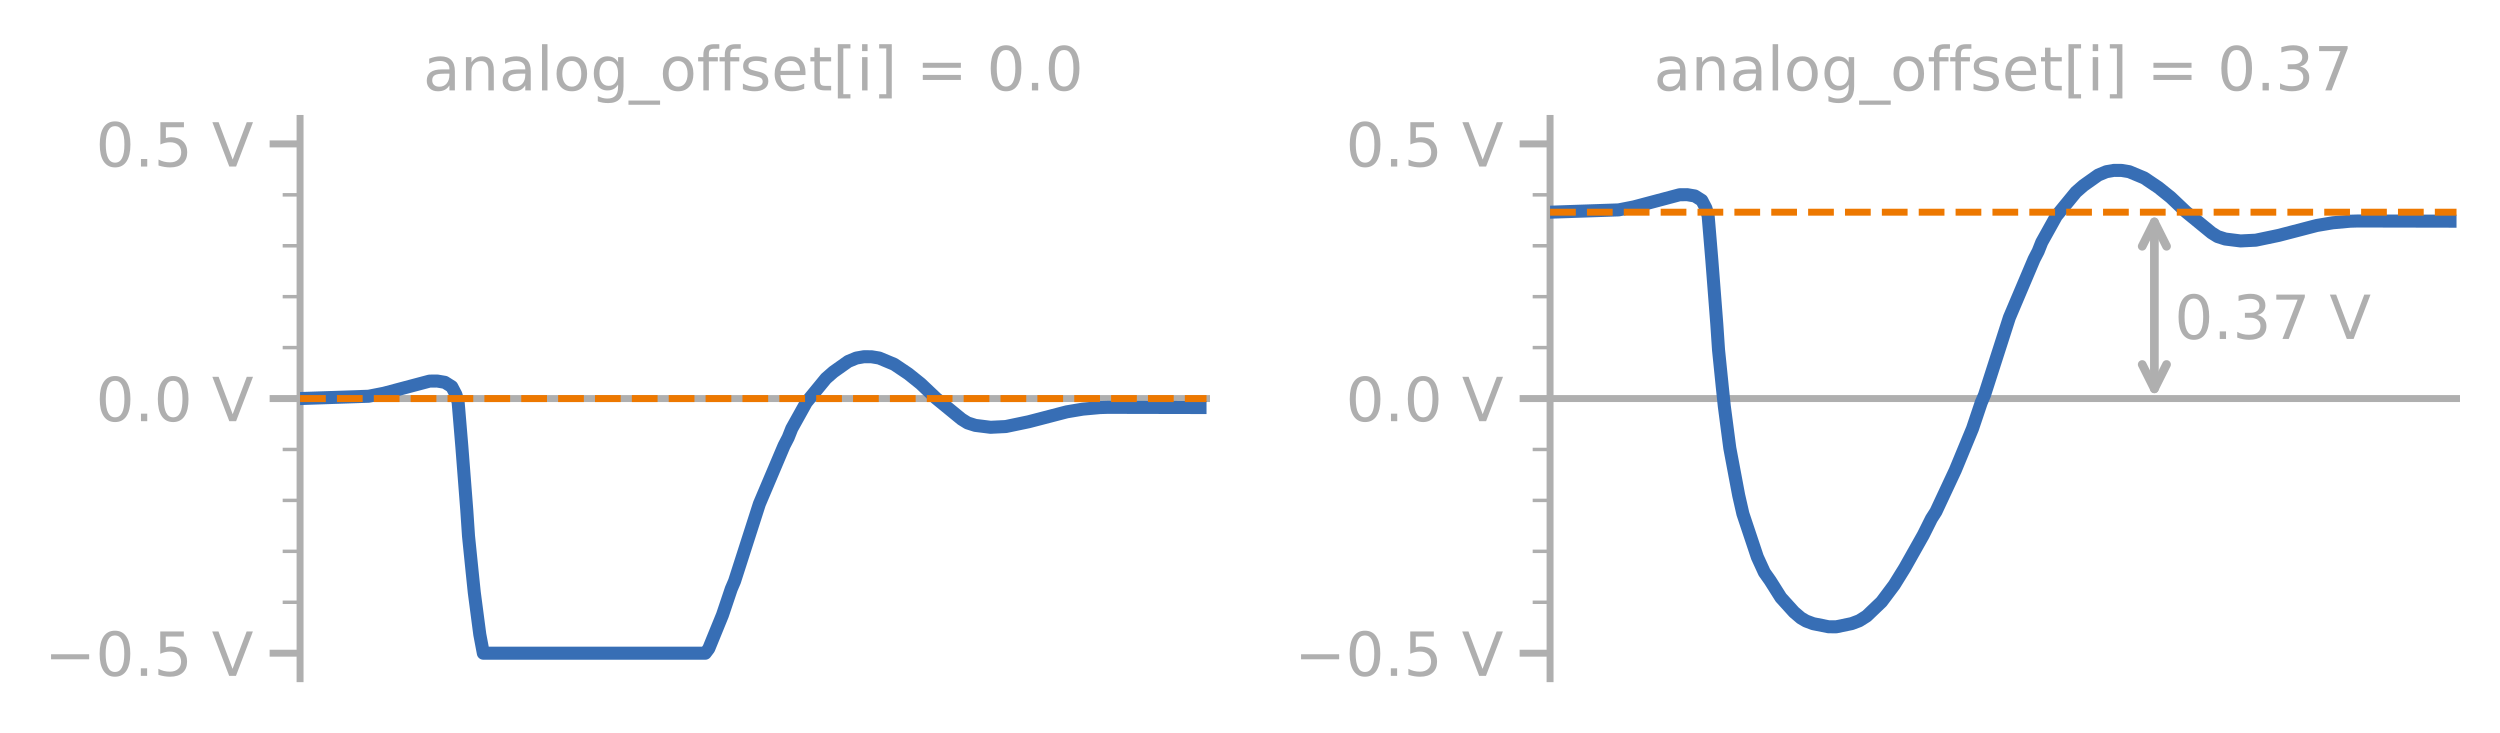
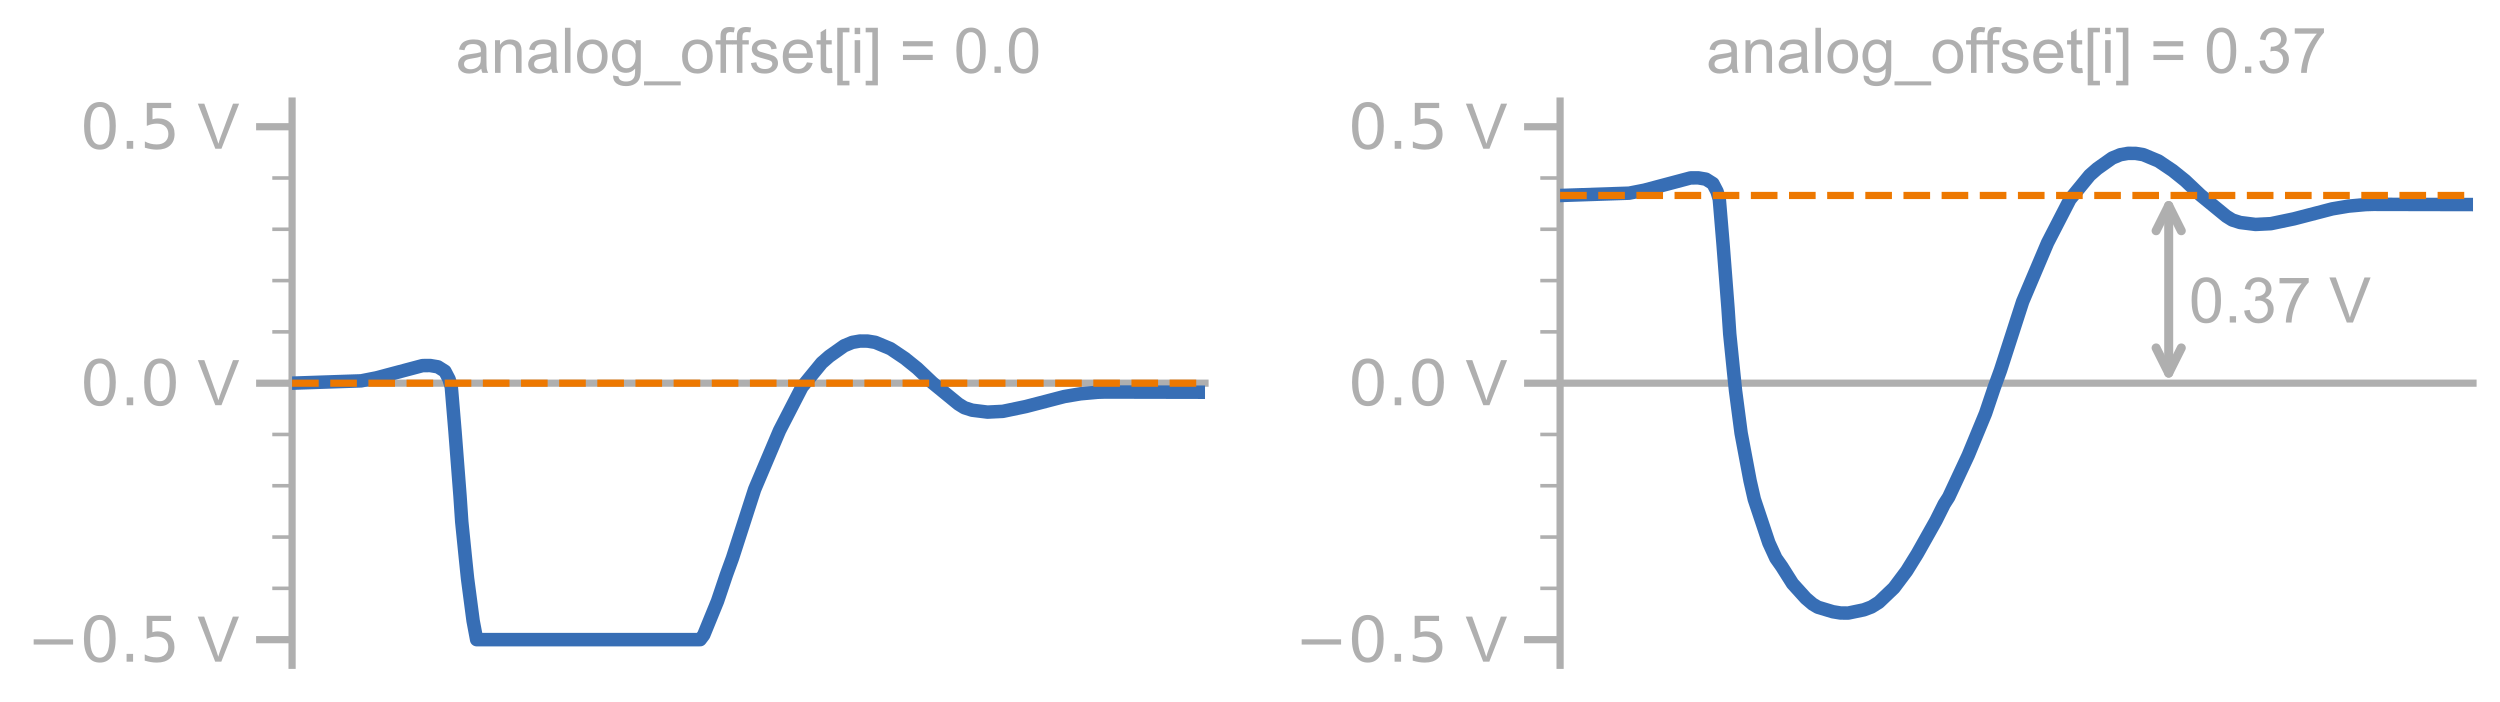
- <svg xmlns="http://www.w3.org/2000/svg" xmlns:xlink="http://www.w3.org/1999/xlink" width="287.53pt" height="84.267pt" viewBox="0 0 287.53 84.267" version="1.1">
+ <svg xmlns="http://www.w3.org/2000/svg" xmlns:xlink="http://www.w3.org/1999/xlink" width="277.829pt" height="77.981pt" viewBox="0 0 277.829 77.981" version="1.1">
  <defs>
    <style type="text/css">*{stroke-linejoin: round; stroke-linecap: butt}</style>
  </defs>
  <g id="figure_1">
    <g id="patch_1">
-       <path d="M 0 84.267  L 287.53 84.267  L 287.53 0  L 0 0  L 0 84.267  z " style="fill: none" />
+       <path d="M 0 77.981  L 277.829 77.981  L 277.829 0  L 0 0  L 0 77.981  z " style="fill: none" />
    </g>
    <g id="axes_1">
      <g id="patch_2">
-         <path d="M 34.511 78.056  L 138.765 78.056  L 138.765 13.622  L 34.511 13.622  L 34.511 78.056  z " style="fill: none" />
+         <path d="M 32.46 73.935  L 133.915 73.935  L 133.915 11.231  L 32.46 11.231  L 32.46 73.935  z " style="fill: none" />
      </g>
      <g id="matplotlib.axis_1" />
      <g id="matplotlib.axis_2">
        <g id="ytick_1">
          <g id="line2d_1">
            <defs>
-               <path id="m6439bc84f0" d="M 0 0  L -3.5 0  " style="stroke: #afafaf; stroke-width: 0.8" />
+               <path id="m22fa06a116" d="M 0 0  L -4 0  " style="stroke: #afafaf; stroke-width: 0.8" />
            </defs>
            <g>
-               <use xlink:href="#m6439bc84f0" x="34.511" y="75.127" style="fill: #afafaf; stroke: #afafaf; stroke-width: 0.8" />
+               <use xlink:href="#m22fa06a116" x="32.46" y="71.084" style="fill: #afafaf; stroke: #afafaf; stroke-width: 0.8" />
            </g>
          </g>
          <g id="text_1">
-             <g style="fill: #afafaf" transform="translate(5.130762 77.78649) scale(0.07 -0.07)">
+             <g style="fill: #afafaf" transform="translate(3 73.58971) scale(0.07 -0.07)">
              <defs>
                <path id="DejaVuSans-2212" d="M 678 2272  L 4684 2272  L 4684 1741  L 678 1741  L 678 2272  z " transform="scale(0.015625)" />
                <path id="DejaVuSans-30" d="M 2034 4250  Q 1547 4250 1301 3770  Q 1056 3291 1056 2328  Q 1056 1369 1301 889  Q 1547 409 2034 409  Q 2525 409 2770 889  Q 3016 1369 3016 2328  Q 3016 3291 2770 3770  Q 2525 4250 2034 4250  z M 2034 4750  Q 2819 4750 3233 4129  Q 3647 3509 3647 2328  Q 3647 1150 3233 529  Q 2819 -91 2034 -91  Q 1250 -91 836 529  Q 422 1150 422 2328  Q 422 3509 836 4129  Q 1250 4750 2034 4750  z " transform="scale(0.015625)" />
                <path id="DejaVuSans-2e" d="M 684 794  L 1344 794  L 1344 0  L 684 0  L 684 794  z " transform="scale(0.015625)" />
                <path id="DejaVuSans-35" d="M 691 4666  L 3169 4666  L 3169 4134  L 1269 4134  L 1269 2991  Q 1406 3038 1543 3061  Q 1681 3084 1819 3084  Q 2600 3084 3056 2656  Q 3513 2228 3513 1497  Q 3513 744 3044 326  Q 2575 -91 1722 -91  Q 1428 -91 1123 -41  Q 819 9 494 109  L 494 744  Q 775 591 1075 516  Q 1375 441 1709 441  Q 2250 441 2565 725  Q 2881 1009 2881 1497  Q 2881 1984 2565 2268  Q 2250 2553 1709 2553  Q 1456 2553 1204 2497  Q 953 2441 691 2322  L 691 4666  z " transform="scale(0.015625)" />
-                 <path id="DejaVuSans-20" transform="scale(0.015625)" />
-                 <path id="DejaVuSans-56" d="M 1831 0  L 50 4666  L 709 4666  L 2188 738  L 3669 4666  L 4325 4666  L 2547 0  L 1831 0  z " transform="scale(0.015625)" />
+                 <path id="ArialMT-20" transform="scale(0.015625)" />
+                 <path id="ArialMT-56" d="M 1803 0  L 28 4581  L 684 4581  L 1875 1253  Q 2019 853 2116 503  Q 2222 878 2363 1253  L 3600 4581  L 4219 4581  L 2425 0  L 1803 0  z " transform="scale(0.015625)" />
              </defs>
              <use xlink:href="#DejaVuSans-2212" transform="translate(0 0.78125)" />
              <use xlink:href="#DejaVuSans-30" transform="translate(83.78906 0.78125)" />
              <use xlink:href="#DejaVuSans-2e" transform="translate(147.4121 0.78125)" />
              <use xlink:href="#DejaVuSans-35" transform="translate(179.1992 0.78125)" />
-               <use xlink:href="#DejaVuSans-20" transform="translate(242.8223 0.78125)" />
-               <use xlink:href="#DejaVuSans-56" transform="translate(274.6094 0.78125)" />
+               <use xlink:href="#ArialMT-20" transform="translate(242.8223 0.78125)" />
+               <use xlink:href="#ArialMT-56" transform="translate(270.6055 0.78125)" />
            </g>
          </g>
        </g>
        <g id="ytick_2">
          <g id="line2d_2">
            <g>
-               <use xlink:href="#m6439bc84f0" x="34.511" y="45.839" style="fill: #afafaf; stroke: #afafaf; stroke-width: 0.8" />
+               <use xlink:href="#m22fa06a116" x="32.46" y="42.583" style="fill: #afafaf; stroke: #afafaf; stroke-width: 0.8" />
            </g>
          </g>
          <g id="text_2">
-             <g style="fill: #afafaf" transform="translate(11.01076 48.49824) scale(0.07 -0.07)">
+             <g style="fill: #afafaf" transform="translate(8.88 45.08804) scale(0.07 -0.07)">
              <use xlink:href="#DejaVuSans-30" transform="translate(0 0.78125)" />
              <use xlink:href="#DejaVuSans-2e" transform="translate(63.62305 0.78125)" />
              <use xlink:href="#DejaVuSans-30" transform="translate(95.41016 0.78125)" />
-               <use xlink:href="#DejaVuSans-20" transform="translate(159.0332 0.78125)" />
-               <use xlink:href="#DejaVuSans-56" transform="translate(190.8203 0.78125)" />
+               <use xlink:href="#ArialMT-20" transform="translate(159.0332 0.78125)" />
+               <use xlink:href="#ArialMT-56" transform="translate(186.8164 0.78125)" />
            </g>
          </g>
        </g>
        <g id="ytick_3">
          <g id="line2d_3">
            <g>
-               <use xlink:href="#m6439bc84f0" x="34.511" y="16.551" style="fill: #afafaf; stroke: #afafaf; stroke-width: 0.8" />
+               <use xlink:href="#m22fa06a116" x="32.46" y="14.081" style="fill: #afafaf; stroke: #afafaf; stroke-width: 0.8" />
            </g>
          </g>
          <g id="text_3">
-             <g style="fill: #afafaf" transform="translate(11.01076 19.20999) scale(0.07 -0.07)">
+             <g style="fill: #afafaf" transform="translate(8.88 16.58637) scale(0.07 -0.07)">
              <use xlink:href="#DejaVuSans-30" transform="translate(0 0.78125)" />
              <use xlink:href="#DejaVuSans-2e" transform="translate(63.62305 0.78125)" />
              <use xlink:href="#DejaVuSans-35" transform="translate(95.41016 0.78125)" />
-               <use xlink:href="#DejaVuSans-20" transform="translate(159.0332 0.78125)" />
-               <use xlink:href="#DejaVuSans-56" transform="translate(190.8203 0.78125)" />
+               <use xlink:href="#ArialMT-20" transform="translate(159.0332 0.78125)" />
+               <use xlink:href="#ArialMT-56" transform="translate(186.8164 0.78125)" />
            </g>
          </g>
        </g>
        <g id="ytick_4">
          <g id="line2d_4">
            <defs>
-               <path id="mcdfea4dd64" d="M 0 0  L -2 0  " style="stroke: #afafaf; stroke-width: 0.4" />
+               <path id="m215b99114f" d="M 0 0  L -2.2 0  " style="stroke: #afafaf; stroke-width: 0.4" />
            </defs>
            <g>
-               <use xlink:href="#mcdfea4dd64" x="34.511" y="69.269" style="fill: #afafaf; stroke: #afafaf; stroke-width: 0.4" />
+               <use xlink:href="#m215b99114f" x="32.46" y="65.384" style="fill: #afafaf; stroke: #afafaf; stroke-width: 0.4" />
            </g>
          </g>
        </g>
        <g id="ytick_5">
          <g id="line2d_5">
            <g>
-               <use xlink:href="#mcdfea4dd64" x="34.511" y="63.412" style="fill: #afafaf; stroke: #afafaf; stroke-width: 0.4" />
+               <use xlink:href="#m215b99114f" x="32.46" y="59.684" style="fill: #afafaf; stroke: #afafaf; stroke-width: 0.4" />
            </g>
          </g>
        </g>
        <g id="ytick_6">
          <g id="line2d_6">
            <g>
-               <use xlink:href="#mcdfea4dd64" x="34.511" y="57.554" style="fill: #afafaf; stroke: #afafaf; stroke-width: 0.4" />
+               <use xlink:href="#m215b99114f" x="32.46" y="53.983" style="fill: #afafaf; stroke: #afafaf; stroke-width: 0.4" />
            </g>
          </g>
        </g>
        <g id="ytick_7">
          <g id="line2d_7">
            <g>
-               <use xlink:href="#mcdfea4dd64" x="34.511" y="51.696" style="fill: #afafaf; stroke: #afafaf; stroke-width: 0.4" />
+               <use xlink:href="#m215b99114f" x="32.46" y="48.283" style="fill: #afafaf; stroke: #afafaf; stroke-width: 0.4" />
            </g>
          </g>
        </g>
        <g id="ytick_8">
          <g id="line2d_8">
            <g>
-               <use xlink:href="#mcdfea4dd64" x="34.511" y="39.981" style="fill: #afafaf; stroke: #afafaf; stroke-width: 0.4" />
+               <use xlink:href="#m215b99114f" x="32.46" y="36.882" style="fill: #afafaf; stroke: #afafaf; stroke-width: 0.4" />
            </g>
          </g>
        </g>
        <g id="ytick_9">
          <g id="line2d_9">
            <g>
-               <use xlink:href="#mcdfea4dd64" x="34.511" y="34.123" style="fill: #afafaf; stroke: #afafaf; stroke-width: 0.4" />
+               <use xlink:href="#m215b99114f" x="32.46" y="31.182" style="fill: #afafaf; stroke: #afafaf; stroke-width: 0.4" />
            </g>
          </g>
        </g>
        <g id="ytick_10">
          <g id="line2d_10">
            <g>
-               <use xlink:href="#mcdfea4dd64" x="34.511" y="28.266" style="fill: #afafaf; stroke: #afafaf; stroke-width: 0.4" />
+               <use xlink:href="#m215b99114f" x="32.46" y="25.482" style="fill: #afafaf; stroke: #afafaf; stroke-width: 0.4" />
            </g>
          </g>
        </g>
        <g id="ytick_11">
          <g id="line2d_11">
            <g>
-               <use xlink:href="#mcdfea4dd64" x="34.511" y="22.408" style="fill: #afafaf; stroke: #afafaf; stroke-width: 0.4" />
+               <use xlink:href="#m215b99114f" x="32.46" y="19.781" style="fill: #afafaf; stroke: #afafaf; stroke-width: 0.4" />
            </g>
          </g>
        </g>
      </g>
      <g id="patch_3">
-         <path d="M 34.511 78.056  L 34.511 13.622  " style="fill: none; stroke: #afafaf; stroke-width: 0.8; stroke-linejoin: miter; stroke-linecap: square" />
+         <path d="M 32.46 73.935  L 32.46 11.231  " style="fill: none; stroke: #afafaf; stroke-width: 0.8; stroke-linejoin: miter; stroke-linecap: square" />
      </g>
      <g id="patch_4">
-         <path d="M 34.511 45.839  L 138.765 45.839  " style="fill: none; stroke: #afafaf; stroke-width: 0.8; stroke-linejoin: miter; stroke-linecap: square" />
+         <path d="M 32.46 42.583  L 133.915 42.583  " style="fill: none; stroke: #afafaf; stroke-width: 0.8; stroke-linejoin: miter; stroke-linecap: square" />
      </g>
      <g id="text_4">
-         <g style="fill: #afafaf" transform="translate(48.66245 10.4) scale(0.07 -0.07)">
+         <g style="fill: #afafaf" transform="translate(50.65696 8.095781) scale(0.07 -0.07)">
          <defs>
-             <path id="DejaVuSans-61" d="M 2194 1759  Q 1497 1759 1228 1600  Q 959 1441 959 1056  Q 959 750 1161 570  Q 1363 391 1709 391  Q 2188 391 2477 730  Q 2766 1069 2766 1631  L 2766 1759  L 2194 1759  z M 3341 1997  L 3341 0  L 2766 0  L 2766 531  Q 2569 213 2275 61  Q 1981 -91 1556 -91  Q 1019 -91 701 211  Q 384 513 384 1019  Q 384 1609 779 1909  Q 1175 2209 1959 2209  L 2766 2209  L 2766 2266  Q 2766 2663 2505 2880  Q 2244 3097 1772 3097  Q 1472 3097 1187 3025  Q 903 2953 641 2809  L 641 3341  Q 956 3463 1253 3523  Q 1550 3584 1831 3584  Q 2591 3584 2966 3190  Q 3341 2797 3341 1997  z " transform="scale(0.015625)" />
-             <path id="DejaVuSans-6e" d="M 3513 2113  L 3513 0  L 2938 0  L 2938 2094  Q 2938 2591 2744 2837  Q 2550 3084 2163 3084  Q 1697 3084 1428 2787  Q 1159 2491 1159 1978  L 1159 0  L 581 0  L 581 3500  L 1159 3500  L 1159 2956  Q 1366 3272 1645 3428  Q 1925 3584 2291 3584  Q 2894 3584 3203 3211  Q 3513 2838 3513 2113  z " transform="scale(0.015625)" />
-             <path id="DejaVuSans-6c" d="M 603 4863  L 1178 4863  L 1178 0  L 603 0  L 603 4863  z " transform="scale(0.015625)" />
-             <path id="DejaVuSans-6f" d="M 1959 3097  Q 1497 3097 1228 2736  Q 959 2375 959 1747  Q 959 1119 1226 758  Q 1494 397 1959 397  Q 2419 397 2687 759  Q 2956 1122 2956 1747  Q 2956 2369 2687 2733  Q 2419 3097 1959 3097  z M 1959 3584  Q 2709 3584 3137 3096  Q 3566 2609 3566 1747  Q 3566 888 3137 398  Q 2709 -91 1959 -91  Q 1206 -91 779 398  Q 353 888 353 1747  Q 353 2609 779 3096  Q 1206 3584 1959 3584  z " transform="scale(0.015625)" />
-             <path id="DejaVuSans-67" d="M 2906 1791  Q 2906 2416 2648 2759  Q 2391 3103 1925 3103  Q 1463 3103 1205 2759  Q 947 2416 947 1791  Q 947 1169 1205 825  Q 1463 481 1925 481  Q 2391 481 2648 825  Q 2906 1169 2906 1791  z M 3481 434  Q 3481 -459 3084 -895  Q 2688 -1331 1869 -1331  Q 1566 -1331 1297 -1286  Q 1028 -1241 775 -1147  L 775 -588  Q 1028 -725 1275 -790  Q 1522 -856 1778 -856  Q 2344 -856 2625 -561  Q 2906 -266 2906 331  L 2906 616  Q 2728 306 2450 153  Q 2172 0 1784 0  Q 1141 0 747 490  Q 353 981 353 1791  Q 353 2603 747 3093  Q 1141 3584 1784 3584  Q 2172 3584 2450 3431  Q 2728 3278 2906 2969  L 2906 3500  L 3481 3500  L 3481 434  z " transform="scale(0.015625)" />
-             <path id="DejaVuSans-5f" d="M 3263 -1063  L 3263 -1509  L -63 -1509  L -63 -1063  L 3263 -1063  z " transform="scale(0.015625)" />
-             <path id="DejaVuSans-66" d="M 2375 4863  L 2375 4384  L 1825 4384  Q 1516 4384 1395 4259  Q 1275 4134 1275 3809  L 1275 3500  L 2222 3500  L 2222 3053  L 1275 3053  L 1275 0  L 697 0  L 697 3053  L 147 3053  L 147 3500  L 697 3500  L 697 3744  Q 697 4328 969 4595  Q 1241 4863 1831 4863  L 2375 4863  z " transform="scale(0.015625)" />
-             <path id="DejaVuSans-73" d="M 2834 3397  L 2834 2853  Q 2591 2978 2328 3040  Q 2066 3103 1784 3103  Q 1356 3103 1142 2972  Q 928 2841 928 2578  Q 928 2378 1081 2264  Q 1234 2150 1697 2047  L 1894 2003  Q 2506 1872 2764 1633  Q 3022 1394 3022 966  Q 3022 478 2636 193  Q 2250 -91 1575 -91  Q 1294 -91 989 -36  Q 684 19 347 128  L 347 722  Q 666 556 975 473  Q 1284 391 1588 391  Q 1994 391 2212 530  Q 2431 669 2431 922  Q 2431 1156 2273 1281  Q 2116 1406 1581 1522  L 1381 1569  Q 847 1681 609 1914  Q 372 2147 372 2553  Q 372 3047 722 3315  Q 1072 3584 1716 3584  Q 2034 3584 2315 3537  Q 2597 3491 2834 3397  z " transform="scale(0.015625)" />
-             <path id="DejaVuSans-65" d="M 3597 1894  L 3597 1613  L 953 1613  Q 991 1019 1311 708  Q 1631 397 2203 397  Q 2534 397 2845 478  Q 3156 559 3463 722  L 3463 178  Q 3153 47 2828 -22  Q 2503 -91 2169 -91  Q 1331 -91 842 396  Q 353 884 353 1716  Q 353 2575 817 3079  Q 1281 3584 2069 3584  Q 2775 3584 3186 3129  Q 3597 2675 3597 1894  z M 3022 2063  Q 3016 2534 2758 2815  Q 2500 3097 2075 3097  Q 1594 3097 1305 2825  Q 1016 2553 972 2059  L 3022 2063  z " transform="scale(0.015625)" />
-             <path id="DejaVuSans-74" d="M 1172 4494  L 1172 3500  L 2356 3500  L 2356 3053  L 1172 3053  L 1172 1153  Q 1172 725 1289 603  Q 1406 481 1766 481  L 2356 481  L 2356 0  L 1766 0  Q 1100 0 847 248  Q 594 497 594 1153  L 594 3053  L 172 3053  L 172 3500  L 594 3500  L 594 4494  L 1172 4494  z " transform="scale(0.015625)" />
-             <path id="DejaVuSans-5b" d="M 550 4863  L 1875 4863  L 1875 4416  L 1125 4416  L 1125 -397  L 1875 -397  L 1875 -844  L 550 -844  L 550 4863  z " transform="scale(0.015625)" />
-             <path id="DejaVuSans-69" d="M 603 3500  L 1178 3500  L 1178 0  L 603 0  L 603 3500  z M 603 4863  L 1178 4863  L 1178 4134  L 603 4134  L 603 4863  z " transform="scale(0.015625)" />
-             <path id="DejaVuSans-5d" d="M 1947 4863  L 1947 -844  L 622 -844  L 622 -397  L 1369 -397  L 1369 4416  L 622 4416  L 622 4863  L 1947 4863  z " transform="scale(0.015625)" />
-             <path id="DejaVuSans-3d" d="M 678 2906  L 4684 2906  L 4684 2381  L 678 2381  L 678 2906  z M 678 1631  L 4684 1631  L 4684 1100  L 678 1100  L 678 1631  z " transform="scale(0.015625)" />
+             <path id="ArialMT-61" d="M 2588 409  Q 2275 144 1986 34  Q 1697 -75 1366 -75  Q 819 -75 525 192  Q 231 459 231 875  Q 231 1119 342 1320  Q 453 1522 633 1644  Q 813 1766 1038 1828  Q 1203 1872 1538 1913  Q 2219 1994 2541 2106  Q 2544 2222 2544 2253  Q 2544 2597 2384 2738  Q 2169 2928 1744 2928  Q 1347 2928 1158 2789  Q 969 2650 878 2297  L 328 2372  Q 403 2725 575 2942  Q 747 3159 1072 3276  Q 1397 3394 1825 3394  Q 2250 3394 2515 3294  Q 2781 3194 2906 3042  Q 3031 2891 3081 2659  Q 3109 2516 3109 2141  L 3109 1391  Q 3109 606 3145 398  Q 3181 191 3288 0  L 2700 0  Q 2613 175 2588 409  z M 2541 1666  Q 2234 1541 1622 1453  Q 1275 1403 1131 1340  Q 988 1278 909 1158  Q 831 1038 831 891  Q 831 666 1001 516  Q 1172 366 1500 366  Q 1825 366 2078 508  Q 2331 650 2450 897  Q 2541 1088 2541 1459  L 2541 1666  z " transform="scale(0.015625)" />
+             <path id="ArialMT-6e" d="M 422 0  L 422 3319  L 928 3319  L 928 2847  Q 1294 3394 1984 3394  Q 2284 3394 2536 3286  Q 2788 3178 2913 3003  Q 3038 2828 3088 2588  Q 3119 2431 3119 2041  L 3119 0  L 2556 0  L 2556 2019  Q 2556 2363 2490 2533  Q 2425 2703 2258 2804  Q 2091 2906 1866 2906  Q 1506 2906 1245 2678  Q 984 2450 984 1813  L 984 0  L 422 0  z " transform="scale(0.015625)" />
+             <path id="ArialMT-6c" d="M 409 0  L 409 4581  L 972 4581  L 972 0  L 409 0  z " transform="scale(0.015625)" />
+             <path id="ArialMT-6f" d="M 213 1659  Q 213 2581 725 3025  Q 1153 3394 1769 3394  Q 2453 3394 2887 2945  Q 3322 2497 3322 1706  Q 3322 1066 3130 698  Q 2938 331 2570 128  Q 2203 -75 1769 -75  Q 1072 -75 642 372  Q 213 819 213 1659  z M 791 1659  Q 791 1022 1069 705  Q 1347 388 1769 388  Q 2188 388 2466 706  Q 2744 1025 2744 1678  Q 2744 2294 2464 2611  Q 2184 2928 1769 2928  Q 1347 2928 1069 2612  Q 791 2297 791 1659  z " transform="scale(0.015625)" />
+             <path id="ArialMT-67" d="M 319 -275  L 866 -356  Q 900 -609 1056 -725  Q 1266 -881 1628 -881  Q 2019 -881 2231 -725  Q 2444 -569 2519 -288  Q 2563 -116 2559 434  Q 2191 0 1641 0  Q 956 0 581 494  Q 206 988 206 1678  Q 206 2153 378 2554  Q 550 2956 876 3175  Q 1203 3394 1644 3394  Q 2231 3394 2613 2919  L 2613 3319  L 3131 3319  L 3131 450  Q 3131 -325 2973 -648  Q 2816 -972 2473 -1159  Q 2131 -1347 1631 -1347  Q 1038 -1347 672 -1080  Q 306 -813 319 -275  z M 784 1719  Q 784 1066 1043 766  Q 1303 466 1694 466  Q 2081 466 2343 764  Q 2606 1063 2606 1700  Q 2606 2309 2336 2618  Q 2066 2928 1684 2928  Q 1309 2928 1046 2623  Q 784 2319 784 1719  z " transform="scale(0.015625)" />
+             <path id="ArialMT-5f" d="M -97 -1272  L -97 -866  L 3631 -866  L 3631 -1272  L -97 -1272  z " transform="scale(0.015625)" />
+             <path id="ArialMT-66" d="M 556 0  L 556 2881  L 59 2881  L 59 3319  L 556 3319  L 556 3672  Q 556 4006 616 4169  Q 697 4388 901 4523  Q 1106 4659 1475 4659  Q 1713 4659 2000 4603  L 1916 4113  Q 1741 4144 1584 4144  Q 1328 4144 1222 4034  Q 1116 3925 1116 3625  L 1116 3319  L 1763 3319  L 1763 2881  L 1116 2881  L 1116 0  L 556 0  z " transform="scale(0.015625)" />
+             <path id="ArialMT-73" d="M 197 991  L 753 1078  Q 800 744 1014 566  Q 1228 388 1613 388  Q 2000 388 2187 545  Q 2375 703 2375 916  Q 2375 1106 2209 1216  Q 2094 1291 1634 1406  Q 1016 1563 777 1677  Q 538 1791 414 1992  Q 291 2194 291 2438  Q 291 2659 392 2848  Q 494 3038 669 3163  Q 800 3259 1026 3326  Q 1253 3394 1513 3394  Q 1903 3394 2198 3281  Q 2494 3169 2634 2976  Q 2775 2784 2828 2463  L 2278 2388  Q 2241 2644 2061 2787  Q 1881 2931 1553 2931  Q 1166 2931 1000 2803  Q 834 2675 834 2503  Q 834 2394 903 2306  Q 972 2216 1119 2156  Q 1203 2125 1616 2013  Q 2213 1853 2448 1751  Q 2684 1650 2818 1456  Q 2953 1263 2953 975  Q 2953 694 2789 445  Q 2625 197 2315 61  Q 2006 -75 1616 -75  Q 969 -75 630 194  Q 291 463 197 991  z " transform="scale(0.015625)" />
+             <path id="ArialMT-65" d="M 2694 1069  L 3275 997  Q 3138 488 2766 206  Q 2394 -75 1816 -75  Q 1088 -75 661 373  Q 234 822 234 1631  Q 234 2469 665 2931  Q 1097 3394 1784 3394  Q 2450 3394 2872 2941  Q 3294 2488 3294 1666  Q 3294 1616 3291 1516  L 816 1516  Q 847 969 1125 678  Q 1403 388 1819 388  Q 2128 388 2347 550  Q 2566 713 2694 1069  z M 847 1978  L 2700 1978  Q 2663 2397 2488 2606  Q 2219 2931 1791 2931  Q 1403 2931 1139 2672  Q 875 2413 847 1978  z " transform="scale(0.015625)" />
+             <path id="ArialMT-74" d="M 1650 503  L 1731 6  Q 1494 -44 1306 -44  Q 1000 -44 831 53  Q 663 150 594 308  Q 525 466 525 972  L 525 2881  L 113 2881  L 113 3319  L 525 3319  L 525 4141  L 1084 4478  L 1084 3319  L 1650 3319  L 1650 2881  L 1084 2881  L 1084 941  Q 1084 700 1114 631  Q 1144 563 1211 522  Q 1278 481 1403 481  Q 1497 481 1650 503  z " transform="scale(0.015625)" />
+             <path id="ArialMT-5b" d="M 434 -1272  L 434 4581  L 1675 4581  L 1675 4116  L 997 4116  L 997 -806  L 1675 -806  L 1675 -1272  L 434 -1272  z " transform="scale(0.015625)" />
+             <path id="ArialMT-69" d="M 425 3934  L 425 4581  L 988 4581  L 988 3934  L 425 3934  z M 425 0  L 425 3319  L 988 3319  L 988 0  L 425 0  z " transform="scale(0.015625)" />
+             <path id="ArialMT-5d" d="M 1363 -1272  L 122 -1272  L 122 -806  L 800 -806  L 800 4116  L 122 4116  L 122 4581  L 1363 4581  L 1363 -1272  z " transform="scale(0.015625)" />
+             <path id="ArialMT-3d" d="M 3381 2694  L 356 2694  L 356 3219  L 3381 3219  L 3381 2694  z M 3381 1303  L 356 1303  L 356 1828  L 3381 1828  L 3381 1303  z " transform="scale(0.015625)" />
+             <path id="ArialMT-30" d="M 266 2259  Q 266 3072 433 3567  Q 600 4063 929 4331  Q 1259 4600 1759 4600  Q 2128 4600 2406 4451  Q 2684 4303 2865 4023  Q 3047 3744 3150 3342  Q 3253 2941 3253 2259  Q 3253 1453 3087 958  Q 2922 463 2592 192  Q 2263 -78 1759 -78  Q 1097 -78 719 397  Q 266 969 266 2259  z M 844 2259  Q 844 1131 1108 757  Q 1372 384 1759 384  Q 2147 384 2411 759  Q 2675 1134 2675 2259  Q 2675 3391 2411 3762  Q 2147 4134 1753 4134  Q 1366 4134 1134 3806  Q 844 3388 844 2259  z " transform="scale(0.015625)" />
+             <path id="ArialMT-2e" d="M 581 0  L 581 641  L 1222 641  L 1222 0  L 581 0  z " transform="scale(0.015625)" />
          </defs>
-           <use xlink:href="#DejaVuSans-61" />
-           <use xlink:href="#DejaVuSans-6e" x="61.279" />
-           <use xlink:href="#DejaVuSans-61" x="124.658" />
-           <use xlink:href="#DejaVuSans-6c" x="185.938" />
-           <use xlink:href="#DejaVuSans-6f" x="213.721" />
-           <use xlink:href="#DejaVuSans-67" x="274.902" />
-           <use xlink:href="#DejaVuSans-5f" x="338.379" />
-           <use xlink:href="#DejaVuSans-6f" x="388.379" />
-           <use xlink:href="#DejaVuSans-66" x="449.561" />
-           <use xlink:href="#DejaVuSans-66" x="484.766" />
-           <use xlink:href="#DejaVuSans-73" x="519.971" />
-           <use xlink:href="#DejaVuSans-65" x="572.07" />
-           <use xlink:href="#DejaVuSans-74" x="633.594" />
-           <use xlink:href="#DejaVuSans-5b" x="672.803" />
-           <use xlink:href="#DejaVuSans-69" x="711.816" />
-           <use xlink:href="#DejaVuSans-5d" x="739.6" />
-           <use xlink:href="#DejaVuSans-20" x="778.613" />
-           <use xlink:href="#DejaVuSans-3d" x="810.4" />
-           <use xlink:href="#DejaVuSans-20" x="894.189" />
-           <use xlink:href="#DejaVuSans-30" x="925.977" />
-           <use xlink:href="#DejaVuSans-2e" x="989.6" />
-           <use xlink:href="#DejaVuSans-30" x="1021.387" />
+           <use xlink:href="#ArialMT-61" />
+           <use xlink:href="#ArialMT-6e" transform="translate(55.61523 0)" />
+           <use xlink:href="#ArialMT-61" transform="translate(111.2305 0)" />
+           <use xlink:href="#ArialMT-6c" transform="translate(166.8457 0)" />
+           <use xlink:href="#ArialMT-6f" transform="translate(189.0625 0)" />
+           <use xlink:href="#ArialMT-67" transform="translate(244.6777 0)" />
+           <use xlink:href="#ArialMT-5f" transform="translate(300.293 0)" />
+           <use xlink:href="#ArialMT-6f" transform="translate(355.9082 0)" />
+           <use xlink:href="#ArialMT-66" transform="translate(411.5234 0)" />
+           <use xlink:href="#ArialMT-66" transform="translate(437.5566 0)" />
+           <use xlink:href="#ArialMT-73" transform="translate(465.3398 0)" />
+           <use xlink:href="#ArialMT-65" transform="translate(515.3398 0)" />
+           <use xlink:href="#ArialMT-74" transform="translate(570.9551 0)" />
+           <use xlink:href="#ArialMT-5b" transform="translate(598.7383 0)" />
+           <use xlink:href="#ArialMT-69" transform="translate(626.5215 0)" />
+           <use xlink:href="#ArialMT-5d" transform="translate(648.7383 0)" />
+           <use xlink:href="#ArialMT-20" transform="translate(676.5215 0)" />
+           <use xlink:href="#ArialMT-3d" transform="translate(704.3047 0)" />
+           <use xlink:href="#ArialMT-20" transform="translate(762.7031 0)" />
+           <use xlink:href="#ArialMT-30" transform="translate(790.4863 0)" />
+           <use xlink:href="#ArialMT-2e" transform="translate(846.1016 0)" />
+           <use xlink:href="#ArialMT-30" transform="translate(873.8848 0)" />
        </g>
      </g>
      <g id="line2d_12">
-         <path d="M 34.511 45.839  L 42.398 45.573  L 44.151 45.229  L 49.41 43.831  L 50.287 43.824  L 51.163 43.972  L 51.963 44.476  L 52.435 45.381  L 52.692 46.264  L 53.116 51.341  L 53.688 58.72  L 53.885 61.658  L 54.313 65.876  L 54.548 68.141  L 55.182 72.971  L 55.589 75.127  L 81.116 75.127  L 81.516 74.597  L 83.096 70.724  L 84.103 67.732  L 84.483 66.846  L 87.336 57.959  L 90.179 51.246  L 90.65 50.334  L 91.064 49.29  L 92.736 46.282  L 94.995 43.527  L 95.854 42.775  L 97.559 41.567  L 98.485 41.182  L 99.362 41.028  L 100.238 41.033  L 101.114 41.177  L 102.84 41.897  L 104.474 42.996  L 105.894 44.135  L 107.661 45.81  L 110.596 48.212  L 111.284 48.64  L 112.174 48.925  L 113.926 49.144  L 115.679 49.057  L 118.308 48.507  L 122.692 47.366  L 124.538 47.055  L 126.516 46.876  L 127.393 46.849  L 138.704 46.873  L 138.704 46.873  " clip-path="url(#pf47ba995ab)" style="fill: none; stroke: #376eb5; stroke-width: 1.5; stroke-linecap: square" />
+         <path d="M 32.46 42.583  L 40.135 42.324  L 41.841 41.989  L 46.96 40.629  L 47.812 40.622  L 48.665 40.766  L 49.444 41.257  L 49.903 42.138  L 50.153 42.997  L 50.565 47.937  L 51.122 55.118  L 51.314 57.977  L 51.73 62.082  L 51.959 64.286  L 52.576 68.986  L 52.972 71.084  L 77.814 71.084  L 78.203 70.569  L 79.741 66.8  L 80.72 63.888  L 81.402 62.016  L 83.866 54.377  L 86.633 47.844  L 89.122 43.015  L 91.32 40.333  L 92.156 39.601  L 93.815 38.426  L 94.716 38.051  L 95.569 37.901  L 96.422 37.906  L 97.275 38.046  L 98.955 38.747  L 100.545 39.816  L 101.926 40.925  L 103.645 42.555  L 106.502 44.892  L 107.171 45.308  L 108.037 45.586  L 109.743 45.799  L 111.448 45.714  L 114.007 45.179  L 118.273 44.069  L 120.07 43.766  L 121.994 43.592  L 122.848 43.566  L 133.855 43.589  L 133.855 43.589  " clip-path="url(#p987467929b)" style="fill: none; stroke: #376eb5; stroke-width: 1.5; stroke-linecap: square" />
      </g>
      <g id="line2d_13">
-         <path d="M 34.511 45.839  L 138.765 45.839  " clip-path="url(#pf47ba995ab)" style="fill: none; stroke-dasharray: 2.96,1.28; stroke-dashoffset: 0; stroke: #ed7800; stroke-width: 0.8" />
+         <path d="M 32.46 42.583  L 133.915 42.583  " clip-path="url(#p987467929b)" style="fill: none; stroke-dasharray: 2.96,1.28; stroke-dashoffset: 0; stroke: #ed7800; stroke-width: 0.8" />
      </g>
    </g>
    <g id="axes_2">
      <g id="patch_5">
-         <path d="M 178.276 78.056  L 282.53 78.056  L 282.53 13.622  L 178.276 13.622  L 178.276 78.056  z " style="fill: none" />
+         <path d="M 173.375 73.935  L 274.829 73.935  L 274.829 11.231  L 173.375 11.231  L 173.375 73.935  z " style="fill: none" />
      </g>
      <g id="matplotlib.axis_3" />
      <g id="matplotlib.axis_4">
        <g id="ytick_12">
          <g id="line2d_14">
            <g>
-               <use xlink:href="#m6439bc84f0" x="178.276" y="75.127" style="fill: #afafaf; stroke: #afafaf; stroke-width: 0.8" />
+               <use xlink:href="#m22fa06a116" x="173.375" y="71.084" style="fill: #afafaf; stroke: #afafaf; stroke-width: 0.8" />
            </g>
          </g>
          <g id="text_5">
-             <g style="fill: #afafaf" transform="translate(148.896 77.78649) scale(0.07 -0.07)">
+             <g style="fill: #afafaf" transform="translate(143.9145 73.58971) scale(0.07 -0.07)">
              <use xlink:href="#DejaVuSans-2212" transform="translate(0 0.78125)" />
              <use xlink:href="#DejaVuSans-30" transform="translate(83.78906 0.78125)" />
              <use xlink:href="#DejaVuSans-2e" transform="translate(147.4121 0.78125)" />
              <use xlink:href="#DejaVuSans-35" transform="translate(179.1992 0.78125)" />
-               <use xlink:href="#DejaVuSans-20" transform="translate(242.8223 0.78125)" />
-               <use xlink:href="#DejaVuSans-56" transform="translate(274.6094 0.78125)" />
+               <use xlink:href="#ArialMT-20" transform="translate(242.8223 0.78125)" />
+               <use xlink:href="#ArialMT-56" transform="translate(270.6055 0.78125)" />
            </g>
          </g>
        </g>
        <g id="ytick_13">
          <g id="line2d_15">
            <g>
-               <use xlink:href="#m6439bc84f0" x="178.276" y="45.839" style="fill: #afafaf; stroke: #afafaf; stroke-width: 0.8" />
+               <use xlink:href="#m22fa06a116" x="173.375" y="42.583" style="fill: #afafaf; stroke: #afafaf; stroke-width: 0.8" />
            </g>
          </g>
          <g id="text_6">
-             <g style="fill: #afafaf" transform="translate(154.776 48.49824) scale(0.07 -0.07)">
+             <g style="fill: #afafaf" transform="translate(149.7945 45.08804) scale(0.07 -0.07)">
              <use xlink:href="#DejaVuSans-30" transform="translate(0 0.78125)" />
              <use xlink:href="#DejaVuSans-2e" transform="translate(63.62305 0.78125)" />
              <use xlink:href="#DejaVuSans-30" transform="translate(95.41016 0.78125)" />
-               <use xlink:href="#DejaVuSans-20" transform="translate(159.0332 0.78125)" />
-               <use xlink:href="#DejaVuSans-56" transform="translate(190.8203 0.78125)" />
+               <use xlink:href="#ArialMT-20" transform="translate(159.0332 0.78125)" />
+               <use xlink:href="#ArialMT-56" transform="translate(186.8164 0.78125)" />
            </g>
          </g>
        </g>
        <g id="ytick_14">
          <g id="line2d_16">
            <g>
-               <use xlink:href="#m6439bc84f0" x="178.276" y="16.551" style="fill: #afafaf; stroke: #afafaf; stroke-width: 0.8" />
+               <use xlink:href="#m22fa06a116" x="173.375" y="14.081" style="fill: #afafaf; stroke: #afafaf; stroke-width: 0.8" />
            </g>
          </g>
          <g id="text_7">
-             <g style="fill: #afafaf" transform="translate(154.776 19.20999) scale(0.07 -0.07)">
+             <g style="fill: #afafaf" transform="translate(149.7945 16.58637) scale(0.07 -0.07)">
              <use xlink:href="#DejaVuSans-30" transform="translate(0 0.78125)" />
              <use xlink:href="#DejaVuSans-2e" transform="translate(63.62305 0.78125)" />
              <use xlink:href="#DejaVuSans-35" transform="translate(95.41016 0.78125)" />
-               <use xlink:href="#DejaVuSans-20" transform="translate(159.0332 0.78125)" />
-               <use xlink:href="#DejaVuSans-56" transform="translate(190.8203 0.78125)" />
+               <use xlink:href="#ArialMT-20" transform="translate(159.0332 0.78125)" />
+               <use xlink:href="#ArialMT-56" transform="translate(186.8164 0.78125)" />
            </g>
          </g>
        </g>
        <g id="ytick_15">
          <g id="line2d_17">
            <g>
-               <use xlink:href="#mcdfea4dd64" x="178.276" y="69.269" style="fill: #afafaf; stroke: #afafaf; stroke-width: 0.4" />
+               <use xlink:href="#m215b99114f" x="173.375" y="65.384" style="fill: #afafaf; stroke: #afafaf; stroke-width: 0.4" />
            </g>
          </g>
        </g>
        <g id="ytick_16">
          <g id="line2d_18">
            <g>
-               <use xlink:href="#mcdfea4dd64" x="178.276" y="63.412" style="fill: #afafaf; stroke: #afafaf; stroke-width: 0.4" />
+               <use xlink:href="#m215b99114f" x="173.375" y="59.684" style="fill: #afafaf; stroke: #afafaf; stroke-width: 0.4" />
            </g>
          </g>
        </g>
        <g id="ytick_17">
          <g id="line2d_19">
            <g>
-               <use xlink:href="#mcdfea4dd64" x="178.276" y="57.554" style="fill: #afafaf; stroke: #afafaf; stroke-width: 0.4" />
+               <use xlink:href="#m215b99114f" x="173.375" y="53.983" style="fill: #afafaf; stroke: #afafaf; stroke-width: 0.4" />
            </g>
          </g>
        </g>
        <g id="ytick_18">
          <g id="line2d_20">
            <g>
-               <use xlink:href="#mcdfea4dd64" x="178.276" y="51.696" style="fill: #afafaf; stroke: #afafaf; stroke-width: 0.4" />
+               <use xlink:href="#m215b99114f" x="173.375" y="48.283" style="fill: #afafaf; stroke: #afafaf; stroke-width: 0.4" />
            </g>
          </g>
        </g>
        <g id="ytick_19">
          <g id="line2d_21">
            <g>
-               <use xlink:href="#mcdfea4dd64" x="178.276" y="39.981" style="fill: #afafaf; stroke: #afafaf; stroke-width: 0.4" />
+               <use xlink:href="#m215b99114f" x="173.375" y="36.882" style="fill: #afafaf; stroke: #afafaf; stroke-width: 0.4" />
            </g>
          </g>
        </g>
        <g id="ytick_20">
          <g id="line2d_22">
            <g>
-               <use xlink:href="#mcdfea4dd64" x="178.276" y="34.123" style="fill: #afafaf; stroke: #afafaf; stroke-width: 0.4" />
+               <use xlink:href="#m215b99114f" x="173.375" y="31.182" style="fill: #afafaf; stroke: #afafaf; stroke-width: 0.4" />
            </g>
          </g>
        </g>
        <g id="ytick_21">
          <g id="line2d_23">
            <g>
-               <use xlink:href="#mcdfea4dd64" x="178.276" y="28.266" style="fill: #afafaf; stroke: #afafaf; stroke-width: 0.4" />
+               <use xlink:href="#m215b99114f" x="173.375" y="25.482" style="fill: #afafaf; stroke: #afafaf; stroke-width: 0.4" />
            </g>
          </g>
        </g>
        <g id="ytick_22">
          <g id="line2d_24">
            <g>
-               <use xlink:href="#mcdfea4dd64" x="178.276" y="22.408" style="fill: #afafaf; stroke: #afafaf; stroke-width: 0.4" />
+               <use xlink:href="#m215b99114f" x="173.375" y="19.781" style="fill: #afafaf; stroke: #afafaf; stroke-width: 0.4" />
            </g>
          </g>
        </g>
      </g>
      <g id="patch_6">
-         <path d="M 178.276 78.056  L 178.276 13.622  " style="fill: none; stroke: #afafaf; stroke-width: 0.8; stroke-linejoin: miter; stroke-linecap: square" />
+         <path d="M 173.375 73.935  L 173.375 11.231  " style="fill: none; stroke: #afafaf; stroke-width: 0.8; stroke-linejoin: miter; stroke-linecap: square" />
      </g>
      <g id="patch_7">
-         <path d="M 178.276 45.839  L 282.53 45.839  " style="fill: none; stroke: #afafaf; stroke-width: 0.8; stroke-linejoin: miter; stroke-linecap: square" />
+         <path d="M 173.375 42.583  L 274.829 42.583  " style="fill: none; stroke: #afafaf; stroke-width: 0.8; stroke-linejoin: miter; stroke-linecap: square" />
      </g>
      <g id="text_8">
-         <g style="fill: #afafaf" transform="translate(250.0957 38.98387) scale(0.07 -0.07)">
+         <g style="fill: #afafaf" transform="translate(243.2655 35.84191) scale(0.07 -0.07)">
          <defs>
-             <path id="DejaVuSans-33" d="M 2597 2516  Q 3050 2419 3304 2112  Q 3559 1806 3559 1356  Q 3559 666 3084 287  Q 2609 -91 1734 -91  Q 1441 -91 1130 -33  Q 819 25 488 141  L 488 750  Q 750 597 1062 519  Q 1375 441 1716 441  Q 2309 441 2620 675  Q 2931 909 2931 1356  Q 2931 1769 2642 2001  Q 2353 2234 1838 2234  L 1294 2234  L 1294 2753  L 1863 2753  Q 2328 2753 2575 2939  Q 2822 3125 2822 3475  Q 2822 3834 2567 4026  Q 2313 4219 1838 4219  Q 1578 4219 1281 4162  Q 984 4106 628 3988  L 628 4550  Q 988 4650 1302 4700  Q 1616 4750 1894 4750  Q 2613 4750 3031 4423  Q 3450 4097 3450 3541  Q 3450 3153 3228 2886  Q 3006 2619 2597 2516  z " transform="scale(0.015625)" />
-             <path id="DejaVuSans-37" d="M 525 4666  L 3525 4666  L 3525 4397  L 1831 0  L 1172 0  L 2766 4134  L 525 4134  L 525 4666  z " transform="scale(0.015625)" />
+             <path id="ArialMT-33" d="M 269 1209  L 831 1284  Q 928 806 1161 595  Q 1394 384 1728 384  Q 2125 384 2398 659  Q 2672 934 2672 1341  Q 2672 1728 2419 1979  Q 2166 2231 1775 2231  Q 1616 2231 1378 2169  L 1441 2663  Q 1497 2656 1531 2656  Q 1891 2656 2178 2843  Q 2466 3031 2466 3422  Q 2466 3731 2256 3934  Q 2047 4138 1716 4138  Q 1388 4138 1169 3931  Q 950 3725 888 3313  L 325 3413  Q 428 3978 793 4289  Q 1159 4600 1703 4600  Q 2078 4600 2393 4439  Q 2709 4278 2876 4000  Q 3044 3722 3044 3409  Q 3044 3113 2884 2869  Q 2725 2625 2413 2481  Q 2819 2388 3044 2092  Q 3269 1797 3269 1353  Q 3269 753 2831 336  Q 2394 -81 1725 -81  Q 1122 -81 723 278  Q 325 638 269 1209  z " transform="scale(0.015625)" />
+             <path id="ArialMT-37" d="M 303 3981  L 303 4522  L 3269 4522  L 3269 4084  Q 2831 3619 2401 2847  Q 1972 2075 1738 1259  Q 1569 684 1522 0  L 944 0  Q 953 541 1156 1306  Q 1359 2072 1739 2783  Q 2119 3494 2547 3981  L 303 3981  z " transform="scale(0.015625)" />
          </defs>
-           <use xlink:href="#DejaVuSans-30" />
-           <use xlink:href="#DejaVuSans-2e" x="63.623" />
-           <use xlink:href="#DejaVuSans-33" x="95.41" />
-           <use xlink:href="#DejaVuSans-37" x="159.033" />
-           <use xlink:href="#DejaVuSans-20" x="222.656" />
-           <use xlink:href="#DejaVuSans-56" x="254.443" />
+           <use xlink:href="#ArialMT-30" />
+           <use xlink:href="#ArialMT-2e" transform="translate(55.61523 0)" />
+           <use xlink:href="#ArialMT-33" transform="translate(83.39844 0)" />
+           <use xlink:href="#ArialMT-37" transform="translate(139.0137 0)" />
+           <use xlink:href="#ArialMT-20" transform="translate(194.6289 0)" />
+           <use xlink:href="#ArialMT-56" transform="translate(222.4121 0)" />
        </g>
      </g>
      <g id="text_9">
-         <g style="fill: #afafaf" transform="translate(190.2008 10.4) scale(0.07 -0.07)">
-           <use xlink:href="#DejaVuSans-61" />
-           <use xlink:href="#DejaVuSans-6e" x="61.279" />
-           <use xlink:href="#DejaVuSans-61" x="124.658" />
-           <use xlink:href="#DejaVuSans-6c" x="185.938" />
-           <use xlink:href="#DejaVuSans-6f" x="213.721" />
-           <use xlink:href="#DejaVuSans-67" x="274.902" />
-           <use xlink:href="#DejaVuSans-5f" x="338.379" />
-           <use xlink:href="#DejaVuSans-6f" x="388.379" />
-           <use xlink:href="#DejaVuSans-66" x="449.561" />
-           <use xlink:href="#DejaVuSans-66" x="484.766" />
-           <use xlink:href="#DejaVuSans-73" x="519.971" />
-           <use xlink:href="#DejaVuSans-65" x="572.07" />
-           <use xlink:href="#DejaVuSans-74" x="633.594" />
-           <use xlink:href="#DejaVuSans-5b" x="672.803" />
-           <use xlink:href="#DejaVuSans-69" x="711.816" />
-           <use xlink:href="#DejaVuSans-5d" x="739.6" />
-           <use xlink:href="#DejaVuSans-20" x="778.613" />
-           <use xlink:href="#DejaVuSans-3d" x="810.4" />
-           <use xlink:href="#DejaVuSans-20" x="894.189" />
-           <use xlink:href="#DejaVuSans-30" x="925.977" />
-           <use xlink:href="#DejaVuSans-2e" x="989.6" />
-           <use xlink:href="#DejaVuSans-33" x="1021.387" />
-           <use xlink:href="#DejaVuSans-37" x="1085.01" />
+         <g style="fill: #afafaf" transform="translate(189.6252 8.095781) scale(0.07 -0.07)">
+           <use xlink:href="#ArialMT-61" />
+           <use xlink:href="#ArialMT-6e" transform="translate(55.61523 0)" />
+           <use xlink:href="#ArialMT-61" transform="translate(111.2305 0)" />
+           <use xlink:href="#ArialMT-6c" transform="translate(166.8457 0)" />
+           <use xlink:href="#ArialMT-6f" transform="translate(189.0625 0)" />
+           <use xlink:href="#ArialMT-67" transform="translate(244.6777 0)" />
+           <use xlink:href="#ArialMT-5f" transform="translate(300.293 0)" />
+           <use xlink:href="#ArialMT-6f" transform="translate(355.9082 0)" />
+           <use xlink:href="#ArialMT-66" transform="translate(411.5234 0)" />
+           <use xlink:href="#ArialMT-66" transform="translate(437.5566 0)" />
+           <use xlink:href="#ArialMT-73" transform="translate(465.3398 0)" />
+           <use xlink:href="#ArialMT-65" transform="translate(515.3398 0)" />
+           <use xlink:href="#ArialMT-74" transform="translate(570.9551 0)" />
+           <use xlink:href="#ArialMT-5b" transform="translate(598.7383 0)" />
+           <use xlink:href="#ArialMT-69" transform="translate(626.5215 0)" />
+           <use xlink:href="#ArialMT-5d" transform="translate(648.7383 0)" />
+           <use xlink:href="#ArialMT-20" transform="translate(676.5215 0)" />
+           <use xlink:href="#ArialMT-3d" transform="translate(704.3047 0)" />
+           <use xlink:href="#ArialMT-20" transform="translate(762.7031 0)" />
+           <use xlink:href="#ArialMT-30" transform="translate(790.4863 0)" />
+           <use xlink:href="#ArialMT-2e" transform="translate(846.1016 0)" />
+           <use xlink:href="#ArialMT-33" transform="translate(873.8848 0)" />
+           <use xlink:href="#ArialMT-37" transform="translate(929.5 0)" />
        </g>
      </g>
      <g id="patch_8">
-         <path d="M 247.779 25.524  Q 247.779 35.122 247.779 44.721  " style="fill: none; stroke: #afafaf; stroke-linecap: round" />
-         <path d="M 246.379 28.324  L 247.779 25.524  L 249.179 28.324  " style="fill: none; stroke: #afafaf; stroke-linecap: round" />
-         <path d="M 249.179 41.921  L 247.779 44.721  L 246.379 41.921  " style="fill: none; stroke: #afafaf; stroke-linecap: round" />
+         <path d="M 241.011 22.844  Q 241.011 32.154 241.011 41.465  " style="fill: none; stroke: #afafaf; stroke-linecap: round" />
+         <path d="M 239.611 25.644  L 241.011 22.844  L 242.411 25.644  " style="fill: none; stroke: #afafaf; stroke-linecap: round" />
+         <path d="M 242.411 38.665  L 241.011 41.465  L 239.611 38.665  " style="fill: none; stroke: #afafaf; stroke-linecap: round" />
      </g>
      <g id="line2d_25">
-         <path d="M 178.276 24.406  L 186.163 24.14  L 187.916 23.796  L 193.176 22.398  L 194.052 22.391  L 194.928 22.539  L 195.729 23.044  L 196.2 23.949  L 196.458 24.831  L 196.881 29.908  L 197.453 37.287  L 197.65 40.225  L 198.078 44.443  L 198.314 46.708  L 198.948 51.538  L 199.97 56.97  L 200.455 59.097  L 202.115 64.068  L 202.924 65.832  L 203.593 66.78  L 204.823 68.73  L 206.339 70.405  L 207.125 71.075  L 207.721 71.425  L 208.542 71.732  L 210.3 72.084  L 211.177 72.092  L 212.967 71.721  L 213.832 71.395  L 214.684 70.861  L 216.403 69.218  L 217.862 67.272  L 219.074 65.314  L 221.203 61.531  L 222.141 59.651  L 222.656 58.846  L 224.881 54.084  L 226.862 49.291  L 227.868 46.299  L 228.248 45.413  L 231.101 36.526  L 233.944 29.813  L 234.415 28.901  L 234.829 27.857  L 236.501 24.85  L 238.761 22.094  L 239.619 21.342  L 241.325 20.134  L 242.25 19.749  L 243.127 19.595  L 244.003 19.6  L 244.879 19.744  L 246.606 20.464  L 248.24 21.563  L 249.659 22.702  L 251.426 24.377  L 254.361 26.779  L 255.049 27.207  L 255.939 27.492  L 257.691 27.711  L 259.444 27.624  L 262.074 27.074  L 266.457 25.933  L 268.303 25.622  L 270.281 25.443  L 271.158 25.417  L 282.469 25.44  L 282.469 25.44  " clip-path="url(#pfc5e9910ab)" style="fill: none; stroke: #376eb5; stroke-width: 1.5; stroke-linecap: square" />
+         <path d="M 173.375 21.726  L 181.049 21.467  L 182.755 21.132  L 187.874 19.772  L 188.727 19.765  L 189.579 19.909  L 190.359 20.4  L 190.817 21.28  L 191.068 22.139  L 191.48 27.08  L 192.036 34.261  L 192.228 37.12  L 192.645 41.225  L 192.874 43.429  L 193.491 48.129  L 194.485 53.415  L 194.958 55.485  L 196.573 60.322  L 197.36 62.039  L 198.011 62.962  L 199.209 64.859  L 200.684 66.489  L 201.449 67.141  L 202.028 67.482  L 203.686 67.983  L 204.539 68.123  L 205.392 68.131  L 207.133 67.77  L 207.975 67.452  L 208.804 66.933  L 210.478 65.334  L 211.897 63.44  L 213.077 61.535  L 215.148 57.854  L 216.062 56.024  L 216.563 55.24  L 218.728 50.607  L 220.655 45.942  L 221.635 43.031  L 222.316 41.159  L 224.781 33.52  L 227.548 26.987  L 230.036 22.157  L 232.235 19.476  L 233.07 18.744  L 234.73 17.568  L 235.631 17.194  L 236.484 17.044  L 237.337 17.048  L 238.189 17.189  L 239.869 17.89  L 241.459 18.959  L 242.84 20.068  L 244.56 21.697  L 247.416 24.035  L 248.086 24.451  L 248.952 24.728  L 250.657 24.942  L 252.363 24.857  L 254.922 24.322  L 259.187 23.212  L 260.984 22.909  L 262.909 22.735  L 263.762 22.709  L 274.77 22.732  L 274.77 22.732  " clip-path="url(#p912f0333b6)" style="fill: none; stroke: #376eb5; stroke-width: 1.5; stroke-linecap: square" />
      </g>
      <g id="line2d_26">
-         <path d="M 178.276 24.406  L 282.53 24.406  " clip-path="url(#pfc5e9910ab)" style="fill: none; stroke-dasharray: 2.96,1.28; stroke-dashoffset: 0; stroke: #ed7800; stroke-width: 0.8" />
+         <path d="M 173.375 21.726  L 274.829 21.726  " clip-path="url(#p912f0333b6)" style="fill: none; stroke-dasharray: 2.96,1.28; stroke-dashoffset: 0; stroke: #ed7800; stroke-width: 0.8" />
      </g>
    </g>
  </g>
  <defs>
-     <clipPath id="pf47ba995ab">
-       <rect x="34.511" y="13.622" width="104.254" height="64.434" />
+     <clipPath id="p987467929b">
+       <rect x="32.46" y="11.231" width="101.455" height="62.704" />
    </clipPath>
-     <clipPath id="pfc5e9910ab">
-       <rect x="178.276" y="13.622" width="104.254" height="64.434" />
+     <clipPath id="p912f0333b6">
+       <rect x="173.375" y="11.231" width="101.455" height="62.704" />
    </clipPath>
  </defs>
</svg>
